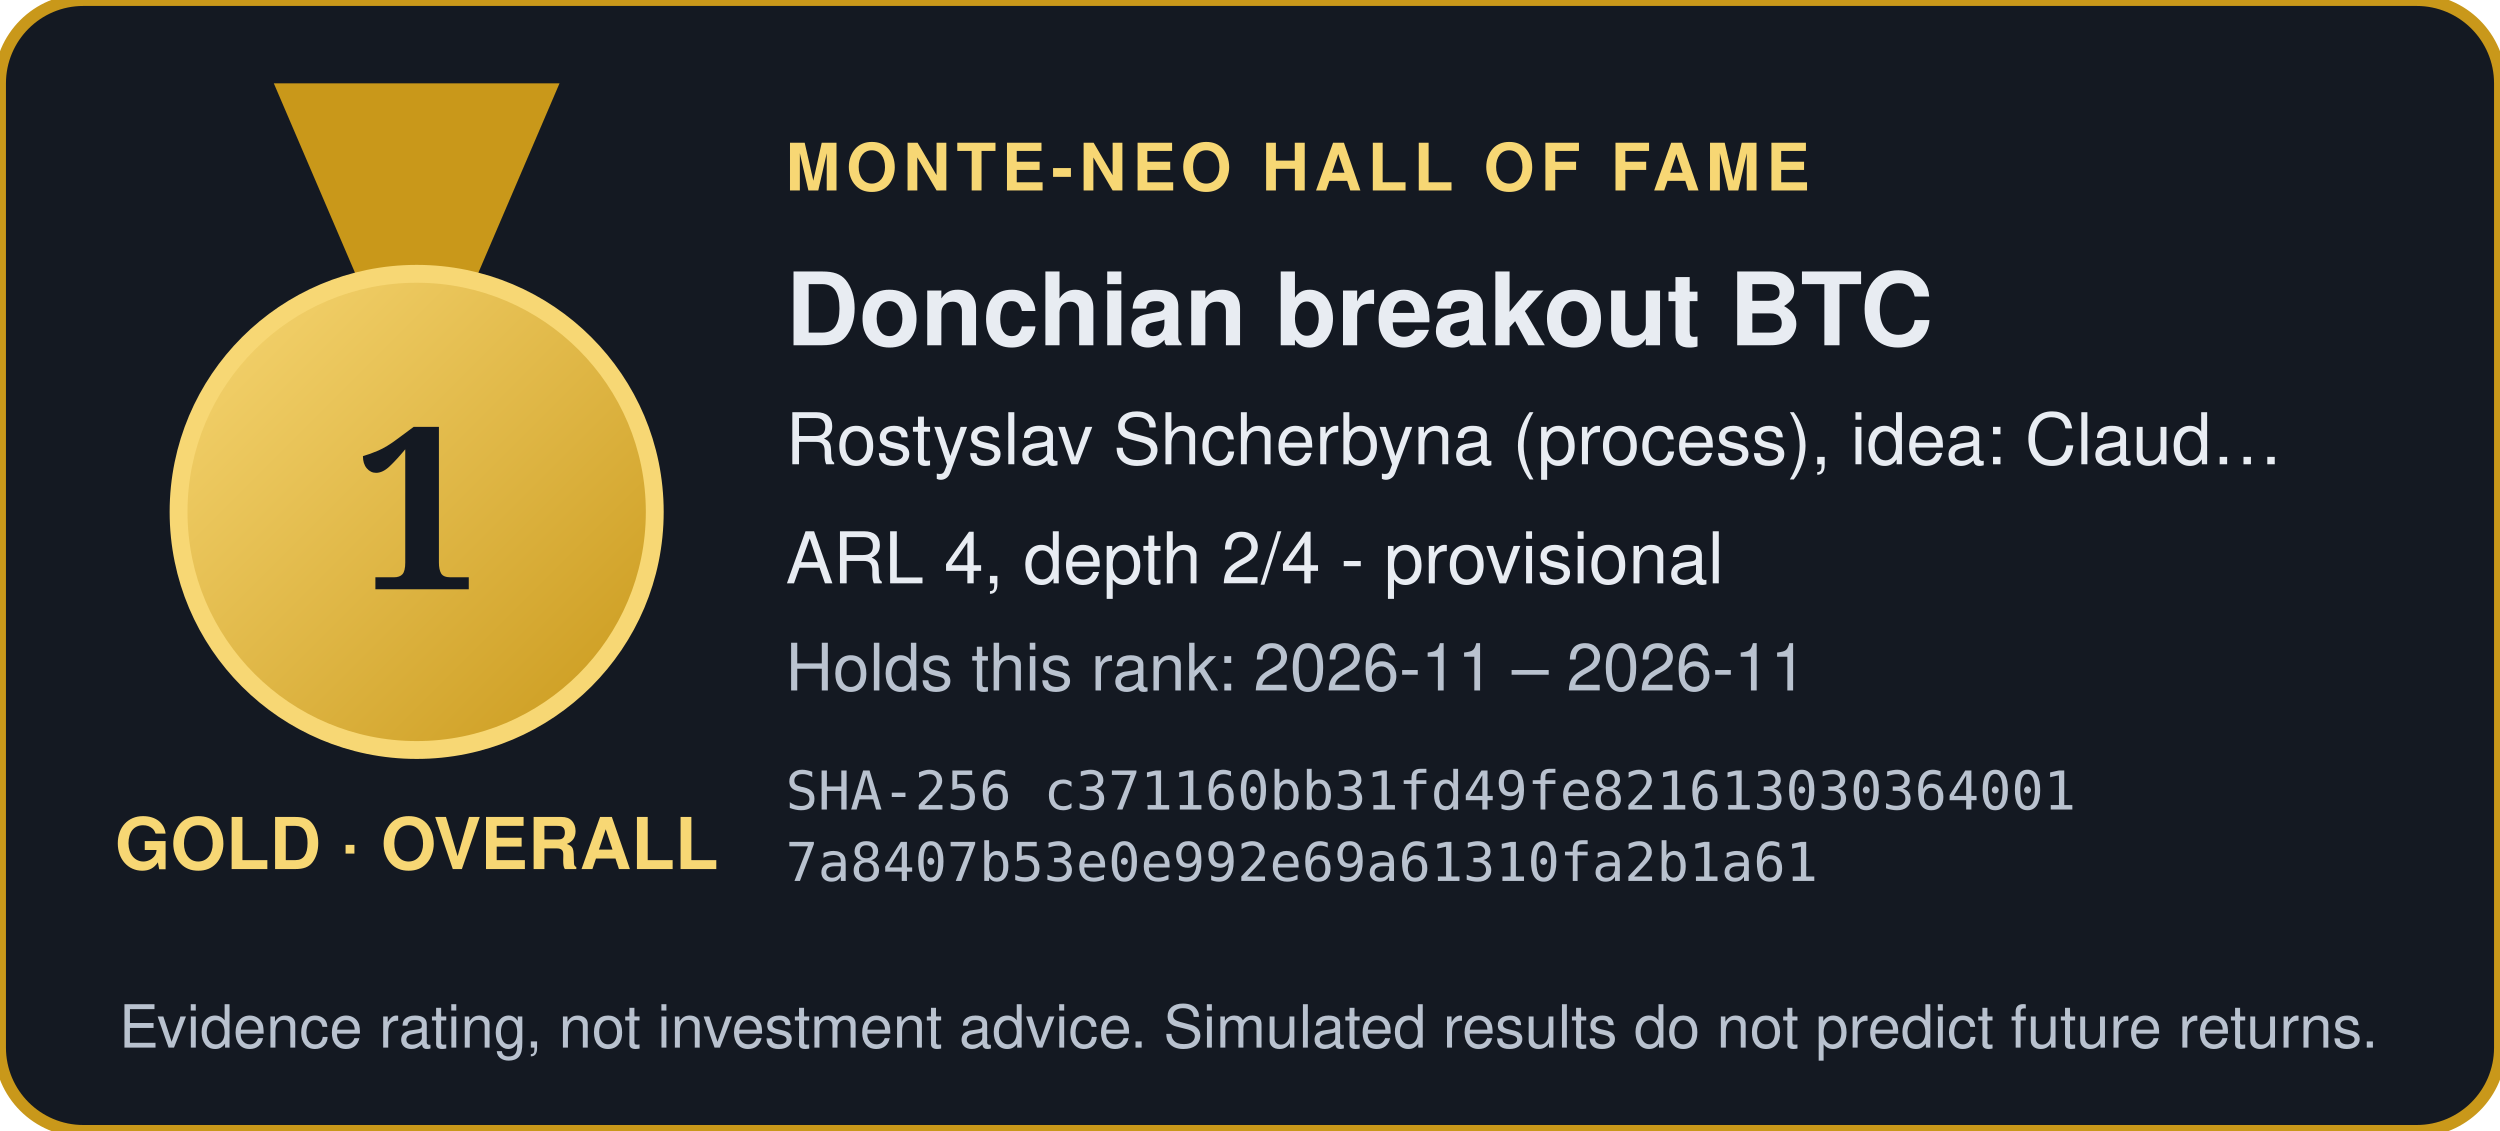
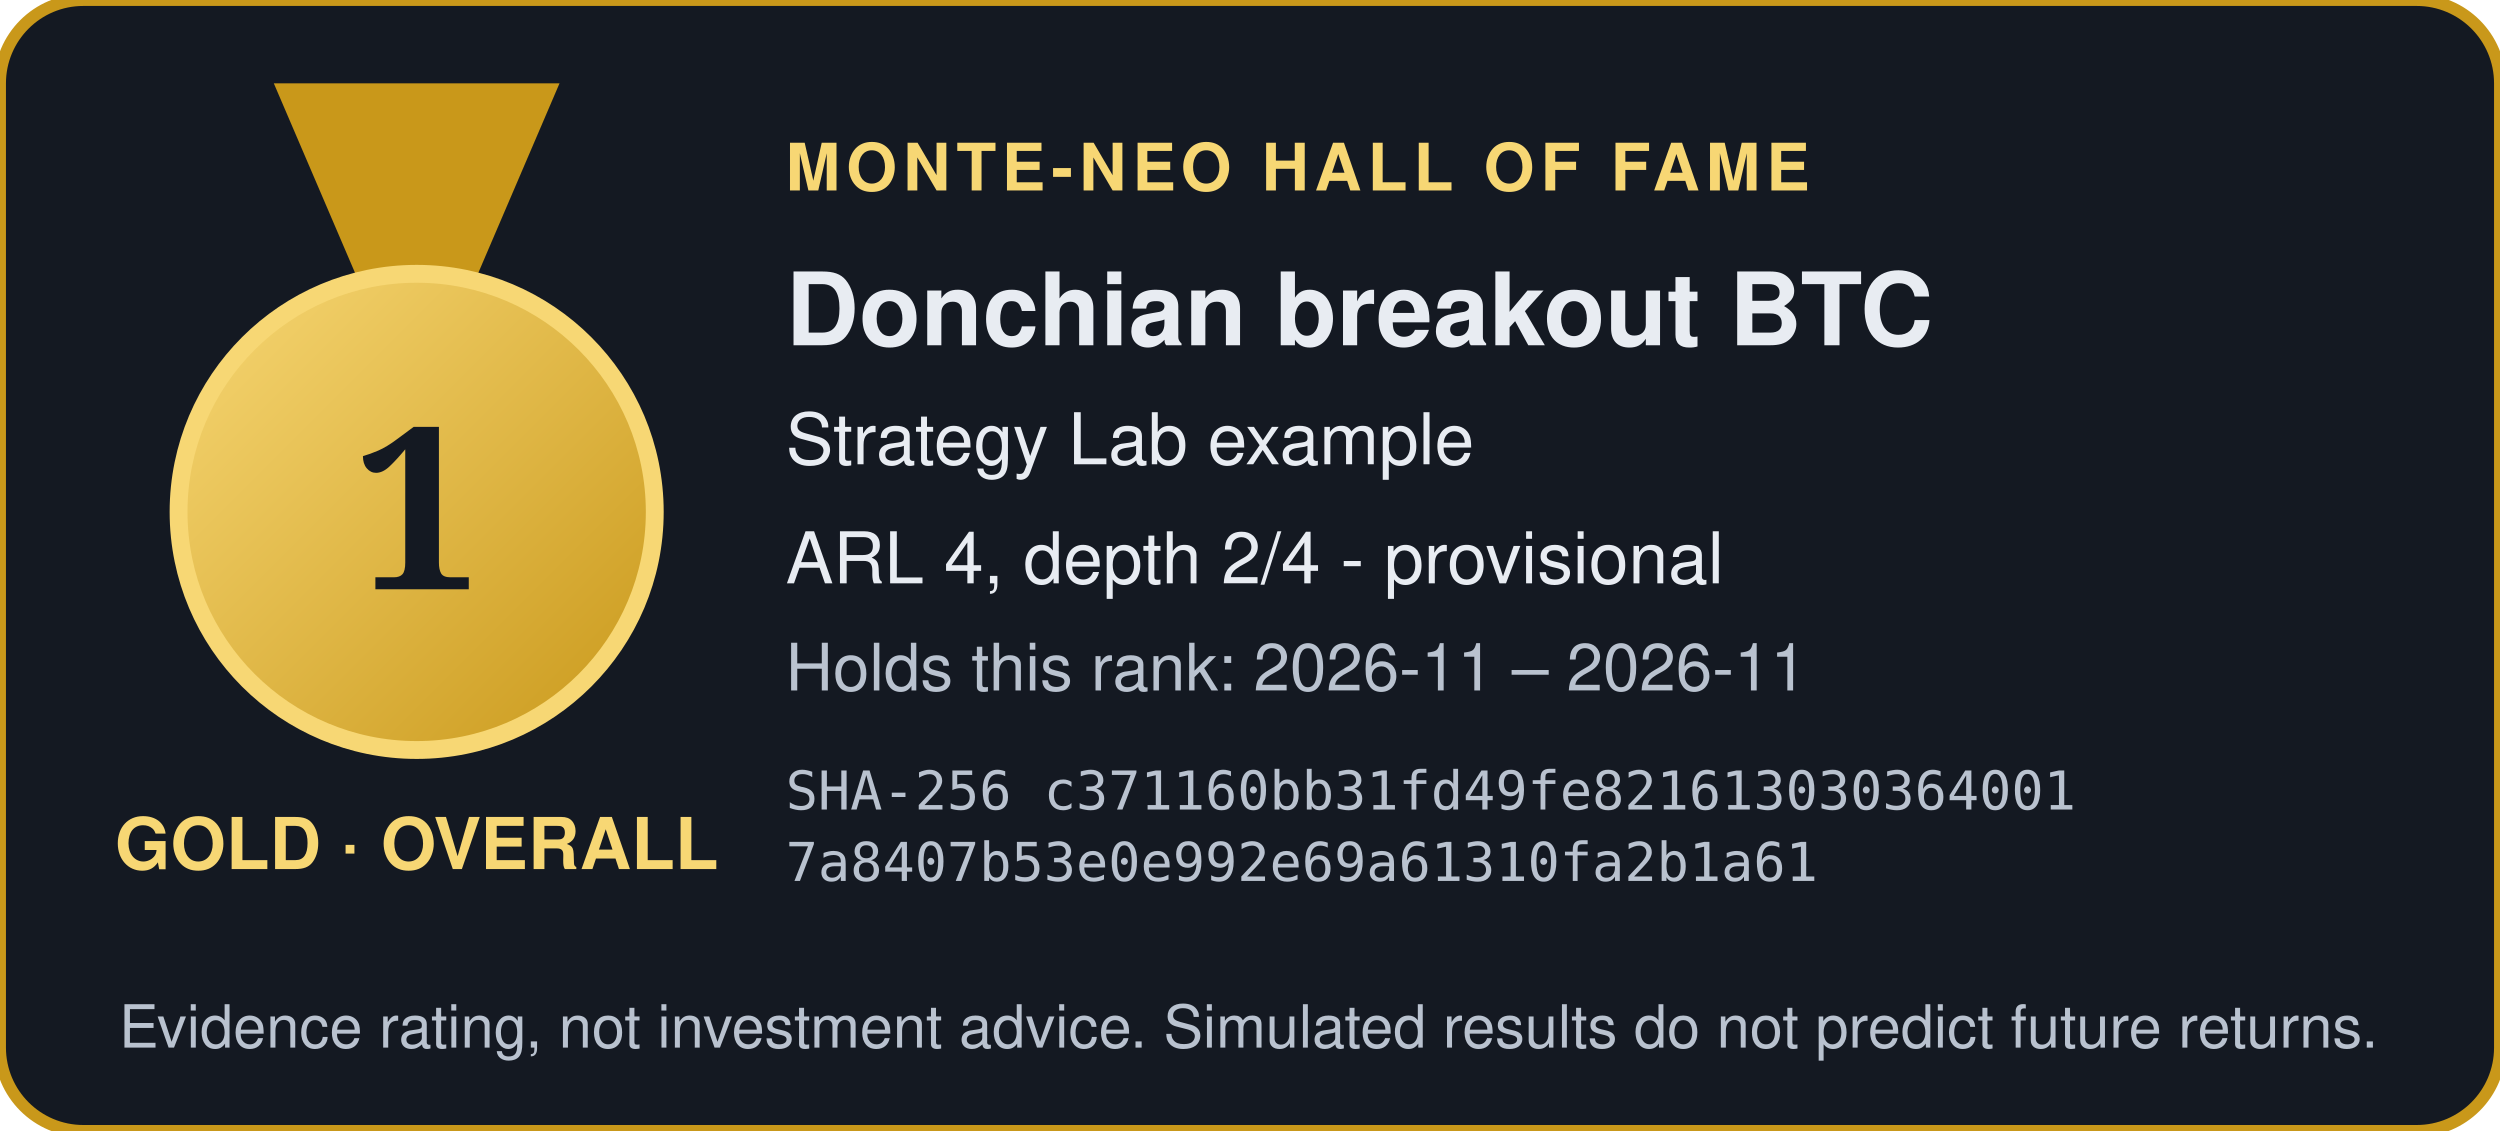
- <svg xmlns="http://www.w3.org/2000/svg" width="420" height="190" viewBox="0 0 420 190" role="img" aria-label="Monte-Neo Hall of Fame gold (overall): Donchian breakout BTC by Rostyslav Shcherbyna (process), idea: Claude Sonnet 5.5, certificate SHA-256 c371160bb31fd49fe8216130303640017a8407b53e0e992e69a61310fa2b1a61">
+ <svg xmlns="http://www.w3.org/2000/svg" width="420" height="190" viewBox="0 0 420 190" role="img" aria-label="Monte-Neo Hall of Fame gold (overall): Donchian breakout BTC by Strategy Lab example, certificate SHA-256 c371160bb31fd49fe8216130303640017a8407b53e0e992e69a61310fa2b1a61">
  <defs>
    <linearGradient id="m" x1="0" y1="0" x2="1" y2="1">
      <stop offset="0" stop-color="#f7d774" />
      <stop offset="1" stop-color="#c9981a" />
    </linearGradient>
  </defs>
  <rect width="420" height="190" rx="14" fill="#141922" stroke="#c9981a" stroke-width="2" />
  <path d="M46 14 L70 70 L94 14 Z" fill="#c9981a" />
  <circle cx="70" cy="86" r="40" fill="url(#m)" stroke="#f7d774" stroke-width="3" />
  <text x="70" y="99" text-anchor="middle" font-family="Georgia,serif" font-size="38" font-weight="700" fill="#141922">1</text>
  <text x="70" y="146" text-anchor="middle" font-family="Helvetica,Arial,sans-serif" font-size="12" font-weight="700" fill="#f7d774">GOLD · OVERALL</text>
  <g font-family="Helvetica,Arial,sans-serif" fill="#e8ecf2">
    <text x="132" y="32" font-size="11" font-weight="700" fill="#f7d774" letter-spacing="1">MONTE-NEO HALL OF FAME</text>
    <text x="132" y="58" font-size="17" font-weight="700">Donchian breakout BTC</text>
-     <text x="132" y="78" font-size="12">Rostyslav Shcherbyna (process), idea: Claud…</text>
+     <text x="132" y="78" font-size="12">Strategy Lab example</text>
    <text x="132" y="98" font-size="12">ARL 4, depth 2/4 - provisional</text>
    <text x="132" y="116" font-size="11" fill="#b9c2cf">Holds this rank: 2026-11 – 2026-11</text>
    <text x="132" y="136" font-size="9" font-family="Menlo,Consolas,monospace" fill="#b9c2cf">SHA-256 c371160bb31fd49fe821613030364001</text>
    <text x="132" y="148" font-size="9" font-family="Menlo,Consolas,monospace" fill="#b9c2cf">7a8407b53e0e992e69a61310fa2b1a61</text>
    <text x="20" y="176" font-size="10" fill="#b9c2cf">Evidence rating, not investment advice. Simulated results do not predict future returns.</text>
  </g>
</svg>
